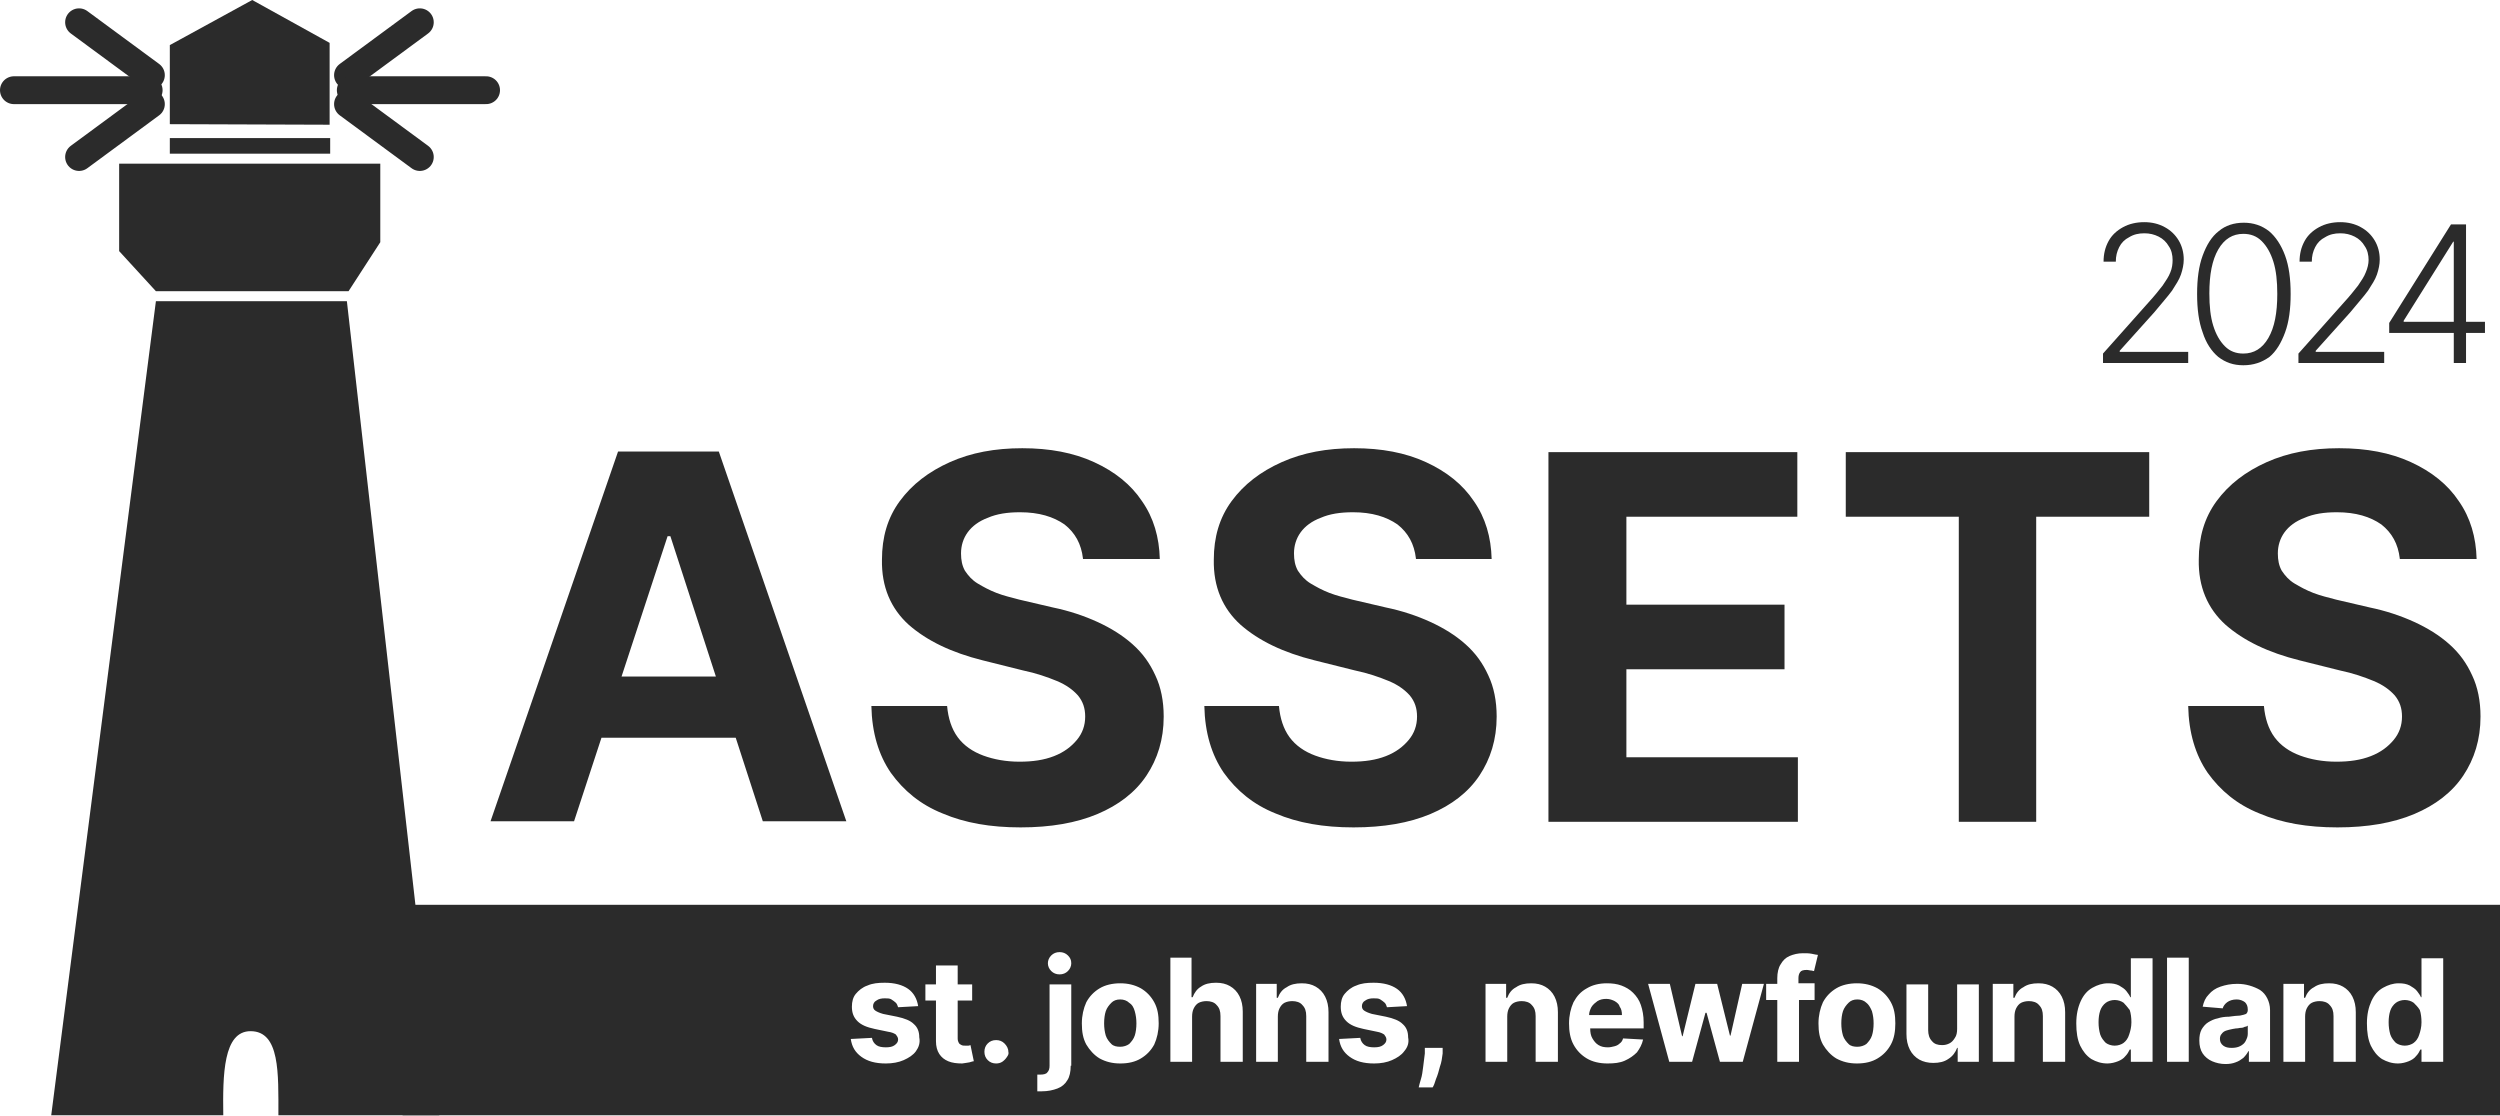
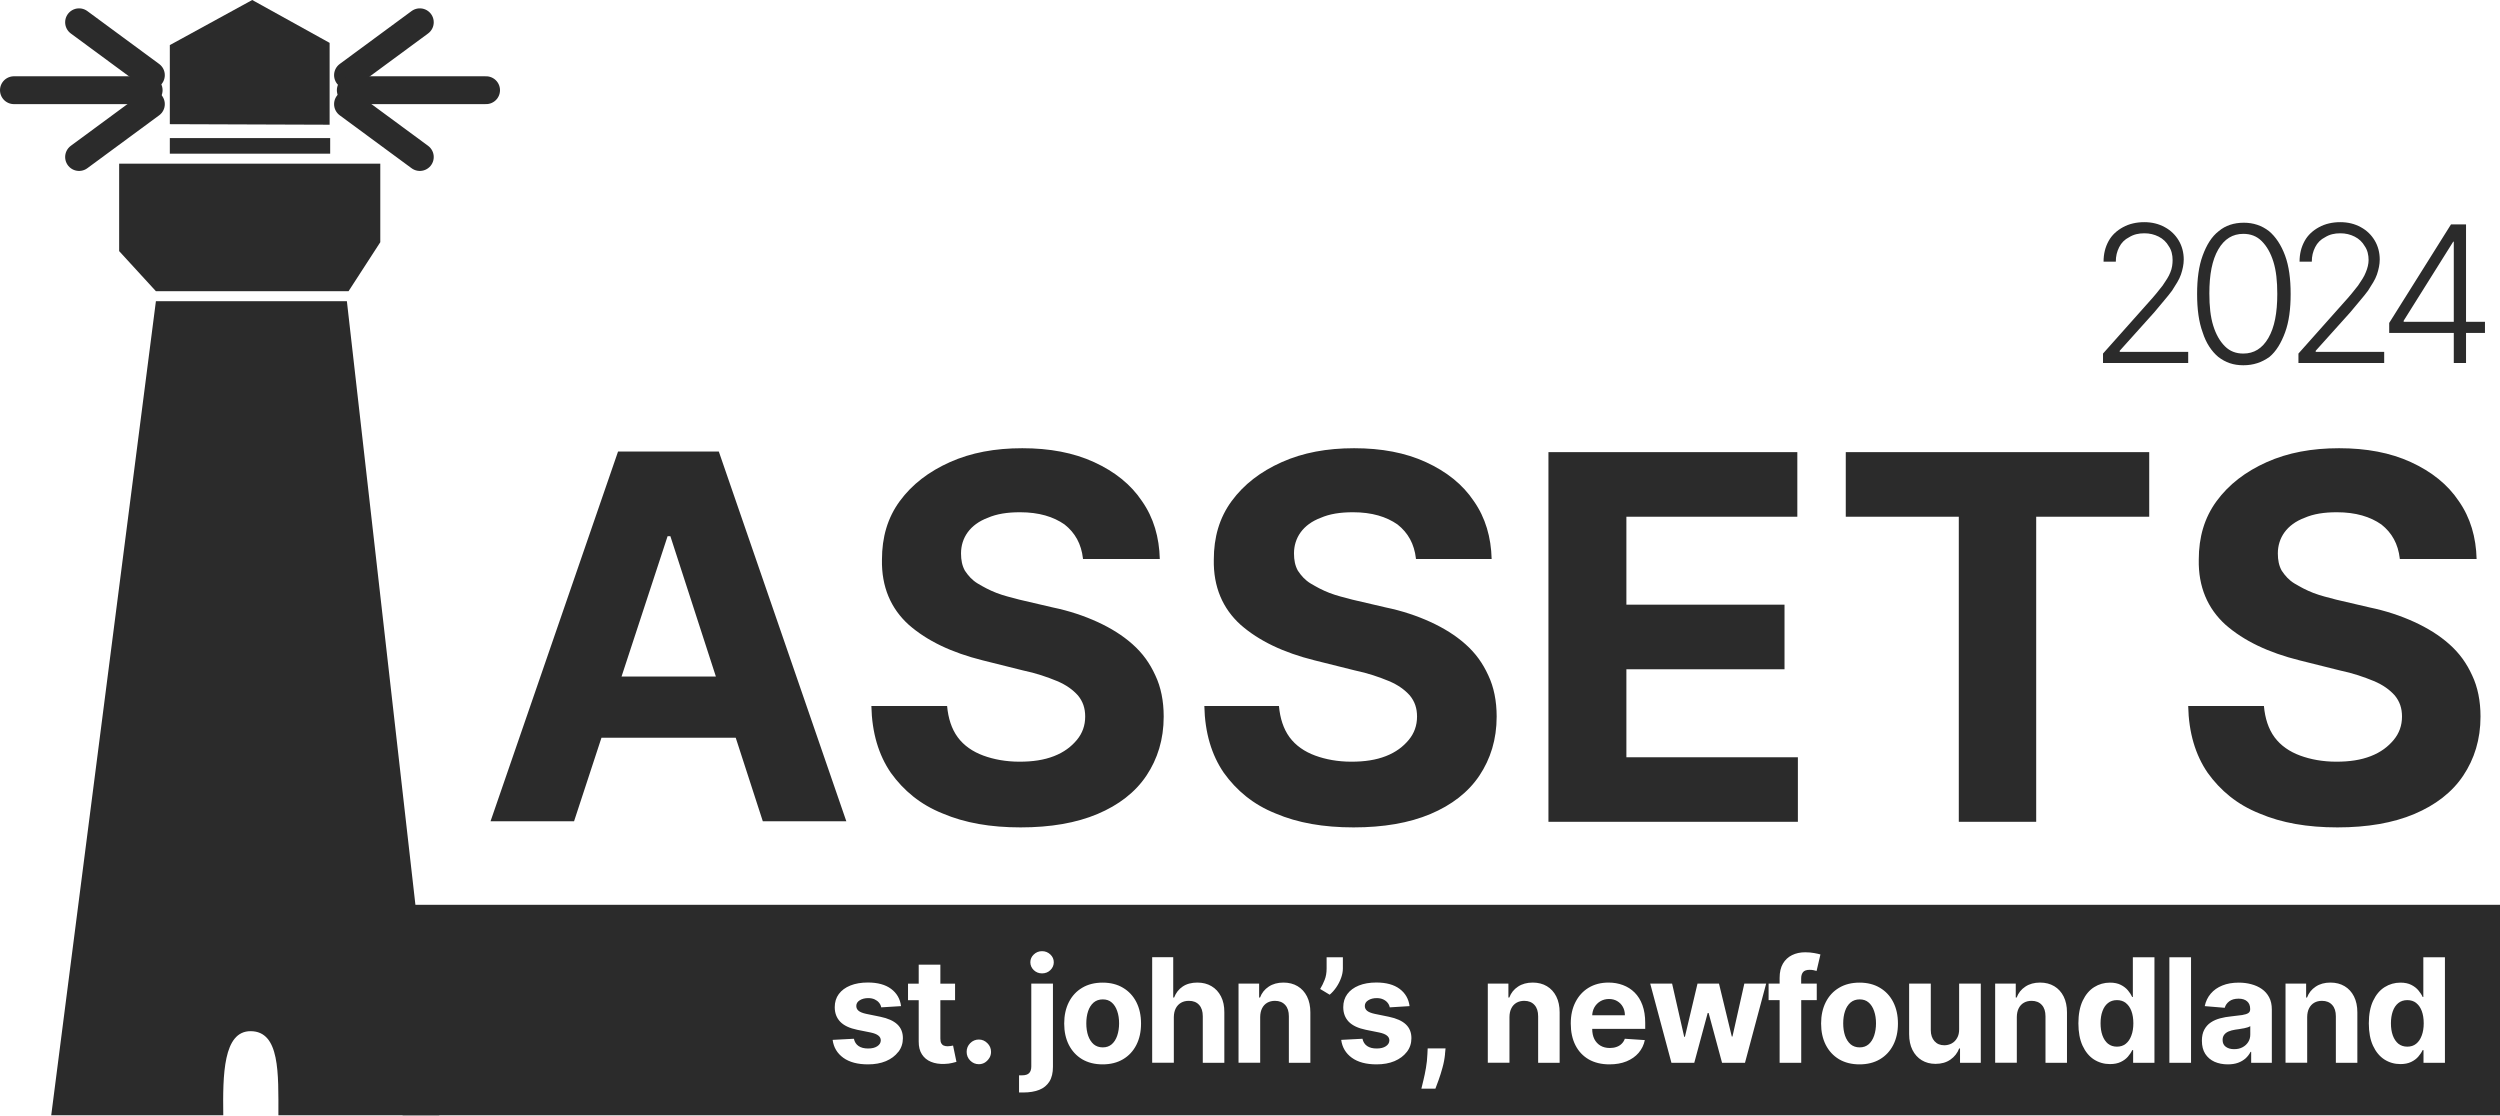
- <svg xmlns="http://www.w3.org/2000/svg" id="uuid-3b0eb743-a5a5-4d7f-96e3-0397622a780f" viewBox="0 0 449 200.3">
-   <g id="uuid-9f397531-d6f9-4d15-8d73-7bb62e5627e2">
+ <svg xmlns="http://www.w3.org/2000/svg" id="uuid-3098eb4a-4afe-415a-bac5-72bb75237d26" viewBox="0 0 449 200.3">
+   <g id="uuid-a63396fc-2f0f-464f-866f-095cd009196e">
    <g>
      <g>
        <path d="m62.6,52.3l5.7-8.8v-14.1H21.4v15.7l6.6,7.2h34.6Z" style="fill:#2b2b2b;" />
        <path d="m30.5,22.3v-14.2L45.3,0l13.9,7.7v14.7" style="fill:#2b2b2b;" />
        <path d="m45,185.2c5.3,0,5,7.6,5,15.1h28.9L62.3,54.1H28L9.2,200.3h30.9c-.1-7.3,0-15.1,4.9-15.1Z" style="fill:#2b2b2b;" />
        <path d="m59.2,24.8h-28.7v2.8h28.8v-2.8h-.1Z" style="fill:#2b2b2b;" />
        <path d="m75.4,28.2l-12.9-9.5" style="fill:none; stroke:#2b2b2b; stroke-linecap:round; stroke-miterlimit:10; stroke-width:5px;" />
        <path d="m75.4,4l-12.9,9.5" style="fill:none; stroke:#2b2b2b; stroke-linecap:round; stroke-miterlimit:10; stroke-width:5px;" />
        <path d="m87.3,16.2h-24.3" style="fill:none; stroke:#2b2b2b; stroke-linecap:round; stroke-miterlimit:10; stroke-width:5px;" />
        <path d="m14.2,4l12.9,9.5" style="fill:none; stroke:#2b2b2b; stroke-linecap:round; stroke-miterlimit:10; stroke-width:5px;" />
        <path d="m14.2,28.2l12.9-9.5" style="fill:none; stroke:#2b2b2b; stroke-linecap:round; stroke-miterlimit:10; stroke-width:5px;" />
        <path d="m2.5,16.2h24.2" style="fill:none; stroke:#2b2b2b; stroke-linecap:round; stroke-miterlimit:10; stroke-width:5px;" />
      </g>
      <path d="m103.1,147.5h-15l22.9-66.4h18.1l22.9,66.4h-15l-16.6-51.2h-.5l-16.8,51.2Zm-.9-26h35.5v11h-35.5v-11Zm92.3-21.2c-.3-2.6-1.4-4.6-3.3-6.1-2-1.4-4.6-2.2-8-2.2-2.3,0-4.2.3-5.8,1-1.6.6-2.8,1.5-3.6,2.6s-1.2,2.4-1.2,3.8c0,1.2.2,2.2.7,3.1.6.9,1.3,1.7,2.3,2.3,1,.6,2.1,1.2,3.4,1.7,1.3.5,2.6.8,4.1,1.2l6,1.4c2.9.6,5.6,1.5,8,2.6s4.5,2.4,6.3,4,3.1,3.4,4.1,5.6c1,2.1,1.5,4.6,1.5,7.4,0,4.1-1.1,7.6-3.1,10.6s-5,5.3-8.8,6.9c-3.8,1.6-8.4,2.4-13.8,2.4s-10-.8-14-2.5c-4-1.6-7-4.1-9.3-7.3-2.2-3.2-3.4-7.2-3.5-12h13.6c.2,2.2.8,4.1,1.9,5.6,1.1,1.5,2.7,2.6,4.6,3.3,1.9.7,4.1,1.1,6.5,1.1s4.4-.3,6.2-1,3.1-1.7,4.1-2.9,1.5-2.6,1.5-4.2c0-1.5-.4-2.7-1.3-3.8-.9-1-2.1-1.9-3.8-2.6s-3.7-1.4-6.1-1.9l-7.2-1.8c-5.6-1.4-10-3.5-13.3-6.4-3.2-2.9-4.9-6.8-4.8-11.7,0-4,1-7.5,3.2-10.5s5.2-5.3,9-7,8.1-2.5,13-2.5,9.2.8,12.9,2.5,6.6,4,8.6,7c2.1,3,3.1,6.5,3.2,10.4h-13.8v-.1Zm59.8,0c-.3-2.6-1.4-4.6-3.3-6.1-2-1.4-4.6-2.2-8-2.2-2.3,0-4.2.3-5.8,1-1.6.6-2.8,1.5-3.6,2.6s-1.2,2.4-1.2,3.8c0,1.2.2,2.2.7,3.1.6.9,1.3,1.7,2.3,2.3,1,.6,2.1,1.2,3.4,1.7,1.3.5,2.6.8,4.1,1.2l6,1.4c2.9.6,5.6,1.5,8,2.6,2.4,1.1,4.5,2.4,6.3,4s3.1,3.4,4.1,5.6c1,2.1,1.5,4.6,1.5,7.4,0,4.1-1.1,7.6-3.1,10.6s-5,5.3-8.8,6.9c-3.8,1.6-8.4,2.4-13.8,2.4s-10-.8-14-2.5c-4-1.6-7-4.1-9.3-7.3-2.2-3.2-3.4-7.2-3.5-12h13.4c.2,2.2.8,4.1,1.9,5.6,1.1,1.5,2.7,2.6,4.6,3.3,1.9.7,4.1,1.1,6.5,1.1s4.4-.3,6.2-1,3.1-1.7,4.1-2.9,1.5-2.6,1.5-4.2c0-1.5-.4-2.7-1.3-3.8-.9-1-2.1-1.9-3.8-2.6s-3.7-1.4-6.1-1.9l-7.2-1.8c-5.6-1.4-10-3.5-13.3-6.4-3.2-2.9-4.9-6.8-4.8-11.7,0-4,1-7.5,3.2-10.5s5.2-5.3,9-7,8.1-2.5,13-2.5,9.2.8,12.9,2.5,6.6,4,8.6,7c2.1,3,3.1,6.5,3.2,10.4h-13.6v-.1Zm23.8,47.2v-66.3h44.7v11.6h-30.7v15.8h28.4v11.6h-28.4v15.8h30.8v11.6h-44.8v-.1Zm53.4-54.7v-11.6h54.5v11.6h-20.3v54.8h-13.9v-54.8h-20.3Zm99.5,7.5c-.3-2.6-1.4-4.6-3.3-6.1-2-1.4-4.6-2.2-8-2.2-2.3,0-4.2.3-5.8,1-1.6.6-2.8,1.5-3.6,2.6-.8,1.1-1.2,2.4-1.2,3.8,0,1.2.2,2.2.7,3.1.6.9,1.3,1.7,2.3,2.3,1,.6,2.1,1.2,3.4,1.7s2.6.8,4.1,1.2l6,1.4c2.9.6,5.6,1.5,8,2.6s4.5,2.4,6.3,4,3.1,3.4,4.1,5.6c1,2.1,1.5,4.6,1.5,7.4,0,4.1-1.1,7.6-3.1,10.6s-5,5.3-8.8,6.9c-3.8,1.6-8.4,2.4-13.8,2.4s-10-.8-14-2.5c-4-1.6-7-4.1-9.3-7.3-2.2-3.2-3.4-7.2-3.5-12h13.6c.2,2.2.8,4.1,1.9,5.6s2.7,2.6,4.6,3.3,4.1,1.1,6.5,1.1,4.4-.3,6.2-1c1.8-.7,3.1-1.7,4.1-2.9s1.5-2.6,1.5-4.2c0-1.5-.4-2.7-1.3-3.8-.9-1-2.1-1.9-3.8-2.6-1.7-.7-3.7-1.4-6.1-1.9l-7.2-1.8c-5.6-1.4-10-3.5-13.3-6.4-3.2-2.9-4.9-6.8-4.8-11.7,0-4,1-7.5,3.2-10.5s5.2-5.3,9-7,8.1-2.5,13-2.5,9.2.8,12.9,2.5c3.7,1.7,6.6,4,8.6,7,2.1,3,3.1,6.5,3.2,10.4h-13.8v-.1Z" style="fill:#2b2b2b;" />
      <path d="m377.7,65.2v-1.7l8.1-9.1c1.1-1.2,1.9-2.2,2.6-3.1.6-.9,1.1-1.6,1.4-2.4.3-.7.4-1.5.4-2.2,0-.9-.2-1.8-.7-2.5-.4-.7-1-1.3-1.8-1.7s-1.6-.6-2.6-.6-1.9.2-2.7.7c-.8.4-1.4,1-1.8,1.8s-.6,1.6-.6,2.6h-2.2c0-1.4.3-2.6.9-3.7.6-1.1,1.5-1.9,2.6-2.5s2.4-.9,3.8-.9,2.6.3,3.7.9c1.1.6,1.9,1.4,2.5,2.4s.9,2.2.9,3.4c0,.9-.2,1.8-.5,2.7s-.9,1.8-1.6,2.9c-.8,1.1-1.9,2.3-3.2,3.9l-6.2,6.9v.2h12.3v2h-15.3Zm25.2.4c-1.8,0-3.2-.5-4.5-1.5-1.2-1-2.2-2.5-2.8-4.4-.7-1.9-1-4.2-1-6.9s.3-5,1-6.9,1.6-3.4,2.9-4.4c1.2-1,2.7-1.5,4.5-1.5,1.7,0,3.2.5,4.5,1.5,1.2,1,2.2,2.5,2.9,4.4.7,1.9,1,4.2,1,6.9s-.3,5-1,6.9-1.6,3.4-2.8,4.4c-1.4,1-2.9,1.5-4.7,1.5Zm0-2.1c1.9,0,3.4-.9,4.5-2.8,1.1-1.9,1.6-4.5,1.6-7.9,0-2.3-.2-4.2-.7-5.8s-1.2-2.8-2.1-3.7-2-1.3-3.3-1.3c-1.9,0-3.4.9-4.5,2.8-1.1,1.9-1.6,4.5-1.6,7.9,0,2.3.2,4.2.7,5.8s1.2,2.8,2.1,3.7c.9.9,2,1.3,3.3,1.3Zm9.9,1.7v-1.7l8.1-9.1c1.1-1.2,1.9-2.2,2.6-3.1.6-.9,1.1-1.6,1.4-2.4.3-.7.5-1.5.5-2.2,0-.9-.2-1.8-.7-2.5-.4-.7-1-1.3-1.8-1.7s-1.6-.6-2.6-.6-1.9.2-2.7.7c-.8.4-1.4,1-1.8,1.8s-.6,1.6-.6,2.6h-2.2c0-1.4.3-2.6.9-3.7.6-1.1,1.5-1.9,2.6-2.5s2.4-.9,3.8-.9,2.6.3,3.7.9c1.1.6,1.9,1.4,2.5,2.4s.9,2.2.9,3.4c0,.9-.2,1.8-.5,2.7s-.9,1.8-1.6,2.9c-.8,1.1-1.9,2.3-3.2,3.9l-6.2,6.9v.2h12.3v2h-15.4Zm16.3-5.3v-1.9l11.1-17.7h1.4v3.1h-1l-8.9,14.2v.2h14.6v2h-17.2v.1Zm11.6,5.3v-24.9h2.2v24.9h-2.2Z" style="fill:#2b2b2b;" />
      <g>
-         <path d="m202.8,180.1c-.4-.4-1-.6-1.6-.6-.7,0-1.2.2-1.6.6s-.8.9-1,1.5-.3,1.4-.3,2.2.1,1.5.3,2.2c.2.6.6,1.1,1,1.5s1,.5,1.6.5,1.2-.2,1.6-.5c.4-.4.8-.9,1-1.5s.3-1.4.3-2.2-.1-1.5-.3-2.2c-.2-.7-.5-1.2-1-1.5Z" style="fill:#2b2b2b;" />
-         <path d="m402.5,184.6c-.3,0-.5.1-.8.1s-.5.1-.7.1c-.5.1-.9.2-1.2.3-.3.1-.6.3-.8.6-.2.2-.3.5-.3.9,0,.5.2.9.6,1.2s.9.4,1.5.4,1.1-.1,1.5-.3.8-.5,1-.9.4-.8.4-1.3v-1.5c-.1.1-.3.2-.5.2-.2.1-.4.2-.7.2Z" style="fill:#2b2b2b;" />
-         <path d="m381.4,180.1c-.4-.3-1-.5-1.6-.5s-1.2.2-1.6.5-.8.8-1,1.4c-.2.6-.3,1.3-.3,2.1s.1,1.5.3,2.2c.2.6.6,1.1,1,1.5.4.3,1,.5,1.6.5s1.2-.2,1.6-.5.8-.8,1-1.5c.2-.6.4-1.3.4-2.2,0-.8-.1-1.6-.3-2.2-.4-.5-.7-.9-1.1-1.3Z" style="fill:#2b2b2b;" />
-         <path d="m335.2,180.1c-.4-.4-1-.6-1.6-.6-.7,0-1.2.2-1.6.6-.4.4-.8.9-1,1.5s-.3,1.4-.3,2.2.1,1.5.3,2.2c.2.6.6,1.1,1,1.5s1,.5,1.6.5,1.2-.2,1.6-.5c.4-.4.8-.9,1-1.5s.3-1.4.3-2.2-.1-1.5-.3-2.2c-.3-.7-.6-1.2-1-1.5Z" style="fill:#2b2b2b;" />
-         <path d="m290,179.8c-.4-.2-.9-.4-1.5-.4s-1.1.1-1.6.4c-.4.3-.8.6-1.1,1.1-.2.4-.4.9-.4,1.4h5.9c0-.6-.1-1.1-.4-1.5-.1-.4-.4-.7-.9-1Z" style="fill:#2b2b2b;" />
-         <path d="m72.3,162.5v37.8h376.7v-37.8H72.3Zm92.2,26.3c-.5.7-1.3,1.2-2.2,1.6-.9.4-2,.6-3.2.6-1.9,0-3.3-.4-4.4-1.2-1.1-.8-1.7-1.8-1.9-3.2l3.8-.2c.1.6.4,1,.8,1.3.4.3,1,.4,1.7.4s1.2-.1,1.6-.4c.4-.3.6-.6.6-1s-.2-.6-.4-.9c-.3-.2-.7-.4-1.4-.5l-2.4-.5c-1.4-.3-2.4-.7-3.1-1.4-.7-.7-1-1.5-1-2.6,0-.9.2-1.7.7-2.3s1.2-1.2,2.1-1.5c.9-.4,1.9-.5,3.1-.5,1.8,0,3.2.4,4.2,1.1,1,.7,1.6,1.8,1.8,3.1l-3.6.2c-.1-.3-.2-.6-.4-.8s-.5-.4-.8-.6c-.3-.2-.7-.2-1.2-.2-.6,0-1.1.1-1.5.4-.4.2-.6.6-.6,1,0,.3.1.6.4.8.3.2.7.4,1.4.6l2.5.5c1.4.3,2.4.7,3,1.3.7.6,1,1.4,1,2.4.2,1-.1,1.8-.6,2.5Zm9.6,2c-.4.1-.8.1-1.3.2-.9,0-1.8-.1-2.5-.4-.7-.3-1.2-.7-1.6-1.3-.4-.6-.6-1.4-.6-2.3v-7.3h-1.9v-2.9h1.9v-3.4h3.9v3.4h2.6v2.9h-2.6v6.8c0,.4.1.6.2.8.1.2.3.3.5.4.2.1.4.1.7.1h.5c.2,0,.3-.1.4-.1l.6,2.9c-.2,0-.4.1-.8.2Zm6.7-.9c-.2.3-.5.6-.8.8s-.7.3-1.1.3c-.6,0-1.1-.2-1.5-.6-.4-.4-.6-.9-.6-1.5s.2-1.1.6-1.5c.4-.4.9-.6,1.5-.6s1.1.2,1.5.6c.4.4.7.9.7,1.5.1.3,0,.6-.3,1Zm11.5,1.5c0,1.1-.2,2-.6,2.6-.4.7-1,1.2-1.8,1.5s-1.7.5-2.8.5h-.8v-3h.5c.6,0,1.1-.1,1.3-.4.3-.3.4-.7.4-1.2v-14.6h3.9v14.6h-.1Zm-.5-17c-.4.4-.9.6-1.5.6s-1.1-.2-1.5-.6c-.4-.4-.6-.9-.6-1.4s.2-1,.6-1.4c.4-.4.9-.6,1.5-.6s1.1.2,1.5.6c.4.4.6.8.6,1.4,0,.5-.2,1-.6,1.4Zm15.5,13.2c-.6,1.1-1.4,1.9-2.4,2.5s-2.2.9-3.7.9c-1.4,0-2.6-.3-3.7-.9-1-.6-1.8-1.5-2.4-2.5-.6-1.1-.8-2.3-.8-3.8,0-1.4.3-2.7.8-3.8.6-1.1,1.4-1.9,2.4-2.5s2.3-.9,3.7-.9,2.6.3,3.7.9c1,.6,1.8,1.4,2.4,2.5.6,1.1.8,2.3.8,3.8,0,1.4-.3,2.7-.8,3.8Zm15.8,3.1h-3.9v-8.2c0-.9-.2-1.5-.7-2-.4-.5-1.1-.7-1.8-.7-.5,0-1,.1-1.4.3s-.7.6-.9,1-.3.9-.3,1.5v8.1h-3.9v-18.7h3.8v7.1h.2c.3-.8.8-1.5,1.5-1.9.7-.5,1.6-.7,2.7-.7,1,0,1.8.2,2.5.6.7.4,1.3,1,1.7,1.8s.6,1.7.6,2.8v9h-.1Zm15.4,0h-3.9v-8.2c0-.9-.2-1.5-.7-2-.4-.5-1.1-.7-1.8-.7-.5,0-1,.1-1.4.3s-.7.6-.9,1-.3.9-.3,1.5v8.1h-3.9v-14h3.7v2.5h.2c.3-.8.8-1.5,1.6-1.9.7-.5,1.6-.7,2.7-.7,1,0,1.8.2,2.5.6.7.4,1.3,1,1.7,1.8s.6,1.7.6,2.8v8.9h-.1Zm13.7-1.9c-.5.7-1.3,1.2-2.2,1.6-.9.4-2,.6-3.2.6-1.9,0-3.3-.4-4.4-1.2-1.1-.8-1.7-1.8-1.9-3.2l3.8-.2c.1.6.4,1,.8,1.3.4.3,1,.4,1.7.4s1.2-.1,1.6-.4c.4-.3.6-.6.6-1s-.2-.6-.4-.9c-.3-.2-.7-.4-1.3-.5l-2.4-.5c-1.4-.3-2.4-.7-3.1-1.4-.7-.7-1-1.5-1-2.6,0-.9.2-1.7.7-2.3s1.2-1.2,2.1-1.5c.9-.4,1.9-.5,3.1-.5,1.8,0,3.2.4,4.2,1.1,1,.7,1.6,1.8,1.8,3.1l-3.6.2c-.1-.3-.2-.6-.4-.8s-.5-.4-.8-.6c-.3-.2-.7-.2-1.2-.2-.6,0-1.1.1-1.5.4-.4.2-.6.6-.6,1,0,.3.1.6.4.8s.7.4,1.4.6l2.5.5c1.4.3,2.4.7,3,1.3.7.6,1,1.4,1,2.4.2,1-.1,1.8-.7,2.5Zm6.9.4c-.1.8-.2,1.6-.5,2.4-.2.8-.4,1.5-.7,2.2-.2.7-.4,1.2-.6,1.5h-2.5c.1-.4.2-.9.4-1.5s.3-1.4.4-2.2c.1-.8.2-1.6.3-2.4v-1h3.2v1Zm20.6,1.5h-3.9v-8.2c0-.9-.2-1.5-.7-2-.4-.5-1.1-.7-1.8-.7-.5,0-1,.1-1.4.3s-.7.6-.9,1c-.2.4-.3.9-.3,1.5v8.1h-3.9v-14h3.7v2.5h.2c.3-.8.8-1.5,1.6-1.9.7-.5,1.6-.7,2.7-.7,1,0,1.8.2,2.5.6.7.4,1.3,1,1.7,1.8.4.8.6,1.7.6,2.8v8.9h-.1Zm15.4-6h-9.5c0,.7.1,1.3.4,1.8s.6.9,1.1,1.2,1,.4,1.7.4c.4,0,.8-.1,1.2-.2.4-.1.7-.3.9-.5.3-.2.5-.5.6-.9l3.6.2c-.2.9-.6,1.6-1.1,2.3-.6.6-1.3,1.1-2.2,1.5-.9.4-1.9.5-3.1.5-1.4,0-2.7-.3-3.7-.9-1-.6-1.8-1.4-2.4-2.5s-.8-2.4-.8-3.8.3-2.7.8-3.8c.6-1.1,1.3-1.9,2.4-2.5,1-.6,2.2-.9,3.6-.9.9,0,1.8.1,2.6.4.8.3,1.5.7,2.1,1.3s1.1,1.3,1.4,2.2.5,1.9.5,3.1v1.1h-.1Zm17.9,6h-4.1l-2.4-8.8h-.2l-2.4,8.8h-4.1l-3.8-14h3.9l2.2,9.4h.1l2.3-9.4h3.9l2.3,9.3h.1l2.1-9.3h3.9l-3.8,14Zm12.9-14v2.9h-2.8v11.1h-3.9v-11.1h-2v-2.9h2v-1c0-1,.2-1.9.6-2.5.4-.7.9-1.2,1.6-1.5s1.5-.5,2.4-.5c.6,0,1.1,0,1.6.1s.9.2,1.1.2l-.7,2.9c-.2,0-.3-.1-.6-.1-.2,0-.4-.1-.7-.1-.6,0-1,.1-1.2.4-.2.3-.3.6-.3,1.1v.9h2.9v.1Zm13.7,10.9c-.6,1.1-1.4,1.9-2.4,2.5s-2.2.9-3.7.9c-1.4,0-2.6-.3-3.7-.9-1-.6-1.8-1.5-2.4-2.5-.6-1.1-.8-2.3-.8-3.8,0-1.4.3-2.7.8-3.8.6-1.1,1.4-1.9,2.4-2.5s2.3-.9,3.7-.9,2.6.3,3.7.9c1,.6,1.8,1.4,2.4,2.5s.8,2.3.8,3.8c0,1.4-.2,2.7-.8,3.8Zm15.7,3.1h-3.7v-2.5h-.1c-.3.8-.8,1.5-1.6,2-.7.5-1.6.7-2.7.7-.9,0-1.8-.2-2.5-.6-.7-.4-1.3-1-1.7-1.8-.4-.8-.6-1.7-.6-2.8v-8.9h3.9v8.2c0,.8.2,1.5.7,2,.4.5,1,.7,1.8.7.5,0,.9-.1,1.3-.3s.7-.5,1-1c.3-.4.4-1,.4-1.6v-8h3.9v13.9h-.1Zm15.5,0h-3.9v-8.2c0-.9-.2-1.5-.7-2-.4-.5-1.1-.7-1.8-.7-.5,0-1,.1-1.4.3s-.7.6-.9,1c-.2.4-.3.9-.3,1.5v8.1h-3.9v-14h3.7v2.5h.2c.3-.8.8-1.5,1.6-1.9.7-.5,1.6-.7,2.7-.7,1,0,1.8.2,2.5.6.7.4,1.3,1,1.7,1.8.4.8.6,1.7.6,2.8v8.9h-.1Zm15.7,0h-3.8v-2.2h-.2c-.2.4-.4.8-.8,1.2-.3.4-.8.7-1.3.9s-1.2.4-1.9.4c-1.1,0-2-.3-2.9-.8-.9-.6-1.5-1.4-2-2.4-.5-1.1-.7-2.4-.7-4s.3-2.9.8-4,1.2-1.9,2.1-2.4,1.8-.8,2.8-.8c.8,0,1.4.1,2,.4.5.3,1,.6,1.3,1s.6.8.7,1.1h.1v-7h3.9v18.6h-.1Zm6.6,0h-3.9v-18.7h3.9v18.7Zm14.5,0h-3.7v-1.9h-.1c-.2.4-.5.8-.9,1.2-.4.3-.8.6-1.4.8-.5.2-1.1.3-1.8.3-.9,0-1.7-.2-2.4-.5-.7-.3-1.3-.8-1.7-1.4-.4-.6-.6-1.4-.6-2.3,0-.8.1-1.4.4-2,.3-.5.7-1,1.2-1.3s1.1-.6,1.7-.7c.6-.2,1.3-.3,2-.3.8-.1,1.5-.2,2-.2.5-.1.9-.2,1.1-.3.2-.2.3-.4.3-.7v-.1c0-.6-.2-1-.5-1.3-.4-.3-.9-.5-1.5-.5-.7,0-1.3.2-1.7.5-.4.3-.7.7-.8,1.1l-3.6-.3c.2-.9.5-1.6,1.1-2.2.5-.6,1.2-1.1,2.1-1.4.9-.3,1.8-.5,3-.5.8,0,1.5.1,2.2.3s1.4.5,1.9.8c.6.4,1,.9,1.3,1.5s.5,1.3.5,2.1v9.3h-.1Zm15.4,0h-3.9v-8.2c0-.9-.2-1.5-.7-2-.4-.5-1.1-.7-1.8-.7-.5,0-1,.1-1.4.3s-.7.6-.9,1c-.2.4-.3.9-.3,1.5v8.1h-3.9v-14h3.7v2.5h.2c.3-.8.8-1.5,1.6-1.9.7-.5,1.6-.7,2.7-.7,1,0,1.8.2,2.5.6.7.4,1.3,1,1.7,1.8.4.8.6,1.7.6,2.8v8.9h-.1Zm15.7,0h-3.8v-2.2h-.2c-.2.4-.4.8-.8,1.2-.3.4-.8.7-1.3.9s-1.2.4-1.9.4c-1.1,0-2-.3-2.9-.8-.9-.6-1.5-1.4-2-2.4-.5-1.1-.7-2.4-.7-4s.3-2.9.8-4,1.2-1.9,2.1-2.4,1.8-.8,2.8-.8c.8,0,1.4.1,2,.4.5.3,1,.6,1.3,1s.6.8.7,1.1h.1v-7h3.9v18.6h-.1Z" style="fill:#2b2b2b;" />
-         <path d="m433.5,180.1c-.4-.3-1-.5-1.6-.5s-1.2.2-1.6.5-.8.8-1,1.4c-.2.6-.3,1.3-.3,2.1s.1,1.5.3,2.2c.2.6.6,1.1,1,1.5.4.3,1,.5,1.6.5s1.2-.2,1.6-.5.8-.8,1-1.5c.2-.6.4-1.3.4-2.2,0-.8-.1-1.6-.3-2.2-.3-.5-.7-.9-1.1-1.3Z" style="fill:#2b2b2b;" />
+         <path d="m402.93,184.69c-.26.05-.52.1-.78.14-.26.04-.5.07-.71.1-.46.07-.85.18-1.19.32-.34.15-.61.35-.79.6-.19.25-.28.56-.28.93,0,.54.19.95.58,1.23.39.28.88.42,1.48.42s1.08-.11,1.51-.34c.44-.23.78-.55,1.03-.94.25-.39.37-.84.37-1.34v-1.51c-.12.08-.29.15-.5.22-.21.06-.44.12-.7.18Z" style="fill:#2b2b2b;" />
+         <path d="m381.8,180.13c-.44-.34-.97-.51-1.6-.51s-1.18.18-1.61.53c-.44.35-.77.84-.99,1.46-.23.62-.34,1.35-.34,2.17s.11,1.56.34,2.19c.23.63.56,1.12.99,1.48.44.35.98.53,1.61.53s1.16-.17,1.59-.52c.44-.35.77-.84,1-1.47.24-.63.36-1.37.36-2.21s-.12-1.58-.35-2.2c-.23-.62-.57-1.1-1-1.44Z" style="fill:#2b2b2b;" />
+         <path d="m335.61,180.05c-.43-.38-.97-.56-1.61-.56s-1.2.19-1.64.56c-.44.38-.77.89-.99,1.54-.22.65-.33,1.39-.33,2.21s.11,1.56.33,2.21c.23.65.56,1.16.99,1.54.44.37.99.56,1.64.56s1.18-.19,1.61-.56c.43-.38.76-.89.98-1.54.22-.65.34-1.39.34-2.21s-.11-1.56-.34-2.21c-.22-.65-.54-1.16-.98-1.54Z" style="fill:#2b2b2b;" />
+         <path d="m290.46,179.8c-.43-.25-.92-.38-1.49-.38s-1.11.14-1.57.42c-.45.27-.8.64-1.06,1.1-.23.42-.35.89-.38,1.4h5.87c0-.57-.12-1.07-.37-1.51-.24-.44-.58-.78-1.01-1.03Z" style="fill:#2b2b2b;" />
+         <path d="m199.67,180.05c-.43-.38-.97-.56-1.61-.56s-1.2.19-1.64.56c-.44.38-.77.89-.99,1.54-.22.65-.33,1.39-.33,2.21s.11,1.56.33,2.21c.23.65.56,1.16.99,1.54.44.37.99.56,1.64.56s1.18-.19,1.61-.56c.43-.38.76-.89.98-1.54.22-.65.34-1.39.34-2.21s-.11-1.56-.34-2.21c-.22-.65-.54-1.16-.98-1.54Z" style="fill:#2b2b2b;" />
+         <path d="m433.95,180.13c-.44-.34-.97-.51-1.6-.51s-1.18.18-1.61.53c-.44.35-.77.84-.99,1.46-.22.62-.34,1.35-.34,2.17s.11,1.56.34,2.19c.23.63.56,1.12.99,1.48.44.35.98.53,1.61.53s1.16-.17,1.59-.52c.44-.35.77-.84,1-1.47.24-.63.36-1.37.36-2.21s-.12-1.58-.35-2.2c-.23-.62-.57-1.1-1-1.44Z" style="fill:#2b2b2b;" />
+         <path d="m72.3,162.5v37.8h376.7v-37.8H72.3Zm89.02,26.43c-.54.7-1.27,1.25-2.21,1.65-.93.39-2,.58-3.22.58-1.85,0-3.33-.39-4.43-1.18-1.09-.79-1.74-1.86-1.92-3.22l3.82-.2c.12.57.4,1.01.84,1.31.44.3,1.01.44,1.71.44s1.23-.13,1.64-.4c.42-.27.63-.62.64-1.05,0-.36-.15-.65-.45-.88-.29-.23-.74-.41-1.35-.54l-2.43-.49c-1.37-.28-2.39-.76-3.05-1.44-.66-.69-.99-1.56-.99-2.62,0-.91.24-1.7.73-2.36.49-.66,1.18-1.17,2.07-1.53.89-.36,1.94-.54,3.14-.54,1.77,0,3.16.38,4.18,1.14,1.02.76,1.62,1.79,1.79,3.1l-3.56.22c-.06-.31-.19-.59-.39-.83-.2-.25-.47-.45-.79-.6-.32-.15-.71-.23-1.16-.23-.6,0-1.11.13-1.52.39-.41.25-.62.59-.62,1.02,0,.34.13.63.4.86.27.23.73.42,1.38.56l2.54.52c1.36.28,2.38.74,3.05,1.37.67.63,1,1.46,1,2.48,0,.93-.27,1.75-.81,2.45Zm9.63,1.99c-.35.09-.78.14-1.29.16-.94.04-1.76-.09-2.46-.38-.7-.29-1.24-.74-1.63-1.35-.39-.61-.58-1.38-.57-2.31v-7.41h-1.92v-2.96h1.92v-3.41h3.89v3.41h2.64v2.96h-2.64v6.89c0,.36.05.65.16.85.11.2.26.34.46.42.2.08.43.12.69.12.18,0,.36-.02.55-.05.18-.04.32-.06.42-.08l.61,2.93c-.19.06-.47.13-.82.21Zm6.73-.9c-.2.33-.47.6-.79.81-.33.2-.69.3-1.09.3-.6,0-1.12-.22-1.55-.65-.43-.44-.64-.96-.64-1.57s.21-1.12.64-1.56c.43-.43.95-.65,1.55-.65s1.09.22,1.53.65c.44.43.66.95.66,1.56,0,.41-.1.78-.31,1.12Zm11.43,1.56c0,1.1-.21,1.99-.64,2.67-.43.68-1.04,1.18-1.83,1.49-.79.31-1.74.47-2.84.47-.13,0-.26,0-.38,0-.13,0-.26,0-.4,0v-3.08c.1,0,.19,0,.27,0,.07,0,.15,0,.24,0,.63,0,1.06-.14,1.31-.41.26-.27.38-.67.38-1.2v-14.86h3.89v14.93Zm-.47-17.34c-.41.39-.9.58-1.49.58s-1.06-.19-1.48-.58c-.41-.4-.62-.87-.62-1.42s.21-1.01.62-1.4c.41-.39.91-.59,1.48-.59s1.08.2,1.49.59c.41.39.62.85.62,1.4s-.21,1.02-.62,1.42Zm15.45,13.43c-.56,1.1-1.36,1.96-2.39,2.57-1.03.61-2.25.92-3.67.92s-2.64-.31-3.68-.92c-1.03-.62-1.82-1.48-2.38-2.57-.56-1.1-.84-2.39-.84-3.84s.28-2.75.84-3.85c.56-1.1,1.35-1.96,2.38-2.57,1.03-.62,2.26-.93,3.68-.93s2.64.31,3.67.93c1.03.61,1.83,1.47,2.39,2.57.56,1.1.84,2.38.84,3.85s-.28,2.74-.84,3.84Zm15.82,3.21h-3.89v-8.35c0-.88-.21-1.56-.66-2.05-.44-.49-1.05-.73-1.84-.73-.53,0-1,.11-1.4.34-.4.23-.72.56-.95,1-.22.43-.34.95-.35,1.56v8.22h-3.89v-18.96h3.78v7.25h.16c.32-.84.83-1.5,1.53-1.97.7-.48,1.59-.72,2.65-.72.97,0,1.82.22,2.54.65.73.43,1.29,1.04,1.7,1.84.41.8.61,1.75.6,2.86v9.06Zm15.46,0h-3.89v-8.35c0-.87-.21-1.55-.66-2.04-.44-.49-1.06-.74-1.83-.74-.52,0-.98.11-1.39.34-.4.23-.71.56-.93,1-.22.43-.33.95-.34,1.56v8.22h-3.89v-14.22h3.7v2.51h.16c.31-.83.83-1.48,1.56-1.96.73-.49,1.61-.73,2.65-.73.97,0,1.82.22,2.54.65.72.43,1.29,1.05,1.69,1.85.4.8.6,1.75.6,2.85v9.06Zm4.62-13.55c-.36.52-.75.96-1.18,1.32l-1.71-1.03c.3-.49.57-1.03.8-1.62.24-.59.36-1.28.36-2.06v-2.02h2.92v2c0,.57-.11,1.15-.33,1.74-.21.59-.5,1.14-.86,1.67Zm12.67,11.6c-.54.7-1.27,1.25-2.21,1.65-.93.39-2,.58-3.22.58-1.85,0-3.33-.39-4.43-1.18-1.09-.79-1.74-1.86-1.92-3.22l3.82-.2c.12.57.4,1.01.84,1.31.44.3,1.01.44,1.71.44s1.23-.13,1.64-.4c.42-.27.63-.62.64-1.05,0-.36-.15-.65-.45-.88-.29-.23-.74-.41-1.35-.54l-2.43-.49c-1.37-.28-2.39-.76-3.06-1.44-.66-.69-.99-1.56-.99-2.62,0-.91.24-1.7.73-2.36.49-.66,1.18-1.17,2.07-1.53.89-.36,1.94-.54,3.14-.54,1.77,0,3.16.38,4.18,1.14,1.02.76,1.62,1.79,1.79,3.1l-3.56.22c-.06-.31-.19-.59-.39-.83-.2-.25-.47-.45-.79-.6-.32-.15-.71-.23-1.16-.23-.6,0-1.11.13-1.52.39-.41.25-.62.59-.62,1.02,0,.34.13.63.4.86.27.23.73.42,1.38.56l2.54.52c1.36.28,2.38.74,3.05,1.37.67.63,1,1.46,1,2.48,0,.93-.27,1.75-.81,2.45Zm6.87.38c-.08.81-.23,1.63-.46,2.44-.22.81-.45,1.55-.69,2.21-.24.66-.43,1.18-.58,1.56h-2.52c.09-.36.22-.87.37-1.53.16-.65.31-1.38.45-2.19s.23-1.63.26-2.47l.05-1.04h3.21l-.1,1.02Zm20.61,1.57h-3.89v-8.35c0-.87-.21-1.55-.66-2.04-.44-.49-1.06-.74-1.83-.74-.52,0-.99.11-1.39.34-.4.23-.71.56-.93,1-.22.43-.33.95-.34,1.56v8.22h-3.89v-14.22h3.7v2.51h.16c.31-.83.83-1.48,1.56-1.96.73-.49,1.61-.73,2.65-.73.97,0,1.82.22,2.54.65.72.43,1.29,1.05,1.69,1.85.4.8.6,1.75.6,2.85v9.06Zm15.36-6.1h-9.54c0,.71.13,1.32.38,1.83.26.51.63.91,1.1,1.19.47.28,1.04.42,1.69.42.43,0,.83-.06,1.19-.19.36-.12.67-.31.92-.56.26-.25.45-.55.58-.91l3.59.24c-.18.88-.56,1.64-1.12,2.3-.56.65-1.28,1.15-2.17,1.52-.88.36-1.9.54-3.06.54-1.44,0-2.68-.3-3.72-.89-1.03-.6-1.83-1.44-2.39-2.54-.56-1.1-.84-2.4-.84-3.9s.28-2.75.84-3.85c.56-1.1,1.35-1.97,2.36-2.58,1.02-.62,2.22-.93,3.59-.93.92,0,1.78.15,2.58.45.8.3,1.5.74,2.1,1.34.6.6,1.07,1.35,1.4,2.26.33.9.5,1.96.5,3.17v1.08Zm17.89,6.1h-4.11l-2.41-8.94h-.17l-2.41,8.94h-4.1l-3.81-14.22h3.93l2.17,9.55h.13l2.26-9.55h3.86l2.3,9.5h.12l2.13-9.5h3.92l-3.8,14.22Zm12.9-14.22v2.96h-2.79v11.26h-3.88v-11.26h-1.98v-2.96h1.98v-1.03c0-1.03.2-1.89.59-2.56.4-.68.95-1.19,1.64-1.53.69-.34,1.48-.51,2.36-.51.6,0,1.14.05,1.63.14.5.09.87.18,1.11.25l-.69,2.96c-.15-.05-.34-.1-.57-.14-.22-.04-.44-.06-.67-.06-.57,0-.97.14-1.19.41-.22.27-.34.64-.34,1.12v.95h2.79Zm13.74,11.01c-.56,1.1-1.36,1.96-2.39,2.57-1.03.61-2.25.92-3.67.92s-2.64-.31-3.68-.92c-1.03-.62-1.82-1.48-2.38-2.57-.56-1.1-.84-2.39-.84-3.84s.28-2.75.84-3.85c.56-1.1,1.35-1.96,2.38-2.57,1.03-.62,2.26-.93,3.68-.93s2.64.31,3.67.93c1.03.61,1.83,1.47,2.39,2.57.56,1.1.84,2.38.84,3.85s-.28,2.74-.84,3.84Zm15.72,3.21h-3.73v-2.58h-.15c-.32.83-.84,1.5-1.58,2.01-.73.51-1.62.76-2.67.76-.94,0-1.76-.22-2.47-.65-.71-.43-1.27-1.05-1.67-1.84-.4-.8-.6-1.75-.6-2.86v-9.06h3.89v8.35c0,.84.23,1.5.67,1.99.44.49,1.02.73,1.76.73.47,0,.91-.11,1.31-.32.41-.22.74-.55.98-.98.26-.43.38-.97.37-1.6v-8.17h3.89v14.22Zm15.51,0h-3.89v-8.35c0-.87-.21-1.55-.66-2.04-.44-.49-1.06-.74-1.83-.74-.52,0-.99.11-1.39.34-.4.23-.71.56-.93,1-.22.43-.33.95-.34,1.56v8.22h-3.89v-14.22h3.7v2.51h.16c.31-.83.83-1.48,1.56-1.96.73-.49,1.61-.73,2.65-.73.97,0,1.82.22,2.54.65.72.43,1.29,1.05,1.69,1.85.4.8.6,1.75.6,2.85v9.06Zm15.68,0h-3.83v-2.28h-.16c-.18.4-.44.79-.78,1.18-.33.38-.76.7-1.29.95-.52.25-1.16.38-1.92.38-1.06,0-2.03-.28-2.89-.83-.86-.56-1.54-1.39-2.04-2.47-.5-1.09-.75-2.43-.75-4.02s.26-2.98.77-4.06c.52-1.09,1.2-1.9,2.06-2.44.86-.54,1.81-.81,2.84-.81.78,0,1.44.14,1.96.41.53.27.95.6,1.28,1,.33.4.58.78.75,1.17h.12v-7.13h3.88v18.96Zm6.57,0h-3.89v-18.96h3.89v18.96Zm14.48,0h-3.68v-1.97h-.11c-.22.44-.53.84-.9,1.18-.38.33-.83.6-1.36.79-.53.19-1.14.28-1.83.28-.89,0-1.69-.16-2.39-.47-.7-.32-1.25-.79-1.66-1.42-.4-.63-.6-1.41-.6-2.35,0-.79.14-1.45.43-1.99.29-.54.67-.97,1.17-1.3.49-.33,1.05-.57,1.68-.74.63-.17,1.29-.28,1.99-.35.81-.09,1.47-.17,1.97-.24.5-.08.86-.2,1.09-.35.23-.15.34-.38.34-.69v-.06c0-.59-.18-1.04-.55-1.36-.36-.32-.87-.48-1.53-.48-.7,0-1.26.16-1.67.47-.41.31-.69.7-.82,1.17l-3.59-.3c.18-.86.54-1.61,1.08-2.24.54-.64,1.23-1.12,2.07-1.46.85-.35,1.84-.52,2.96-.52.78,0,1.52.09,2.23.28.72.19,1.35.47,1.91.86.56.39,1,.89,1.32,1.5.32.6.48,1.33.48,2.18v9.59Zm15.42,0h-3.89v-8.35c0-.87-.21-1.55-.66-2.04-.44-.49-1.05-.74-1.83-.74-.52,0-.99.11-1.39.34-.4.23-.7.56-.93,1-.22.43-.33.95-.34,1.56v8.22h-3.89v-14.22h3.7v2.51h.16c.31-.83.83-1.48,1.56-1.96.73-.49,1.61-.73,2.65-.73.97,0,1.82.22,2.54.65.72.43,1.29,1.05,1.69,1.85.4.8.6,1.75.6,2.85v9.06Zm15.68,0h-3.83v-2.28h-.16c-.18.4-.44.79-.78,1.18-.33.38-.76.7-1.29.95-.52.25-1.16.38-1.91.38-1.06,0-2.03-.28-2.89-.83-.86-.56-1.54-1.39-2.04-2.47-.5-1.09-.75-2.43-.75-4.02s.26-2.98.78-4.06c.52-1.09,1.2-1.9,2.06-2.44.86-.54,1.81-.81,2.84-.81.78,0,1.44.14,1.96.41.53.27.95.6,1.28,1,.33.4.58.78.75,1.17h.12v-7.13h3.88v18.96Z" style="fill:#2b2b2b;" />
      </g>
    </g>
  </g>
</svg>
